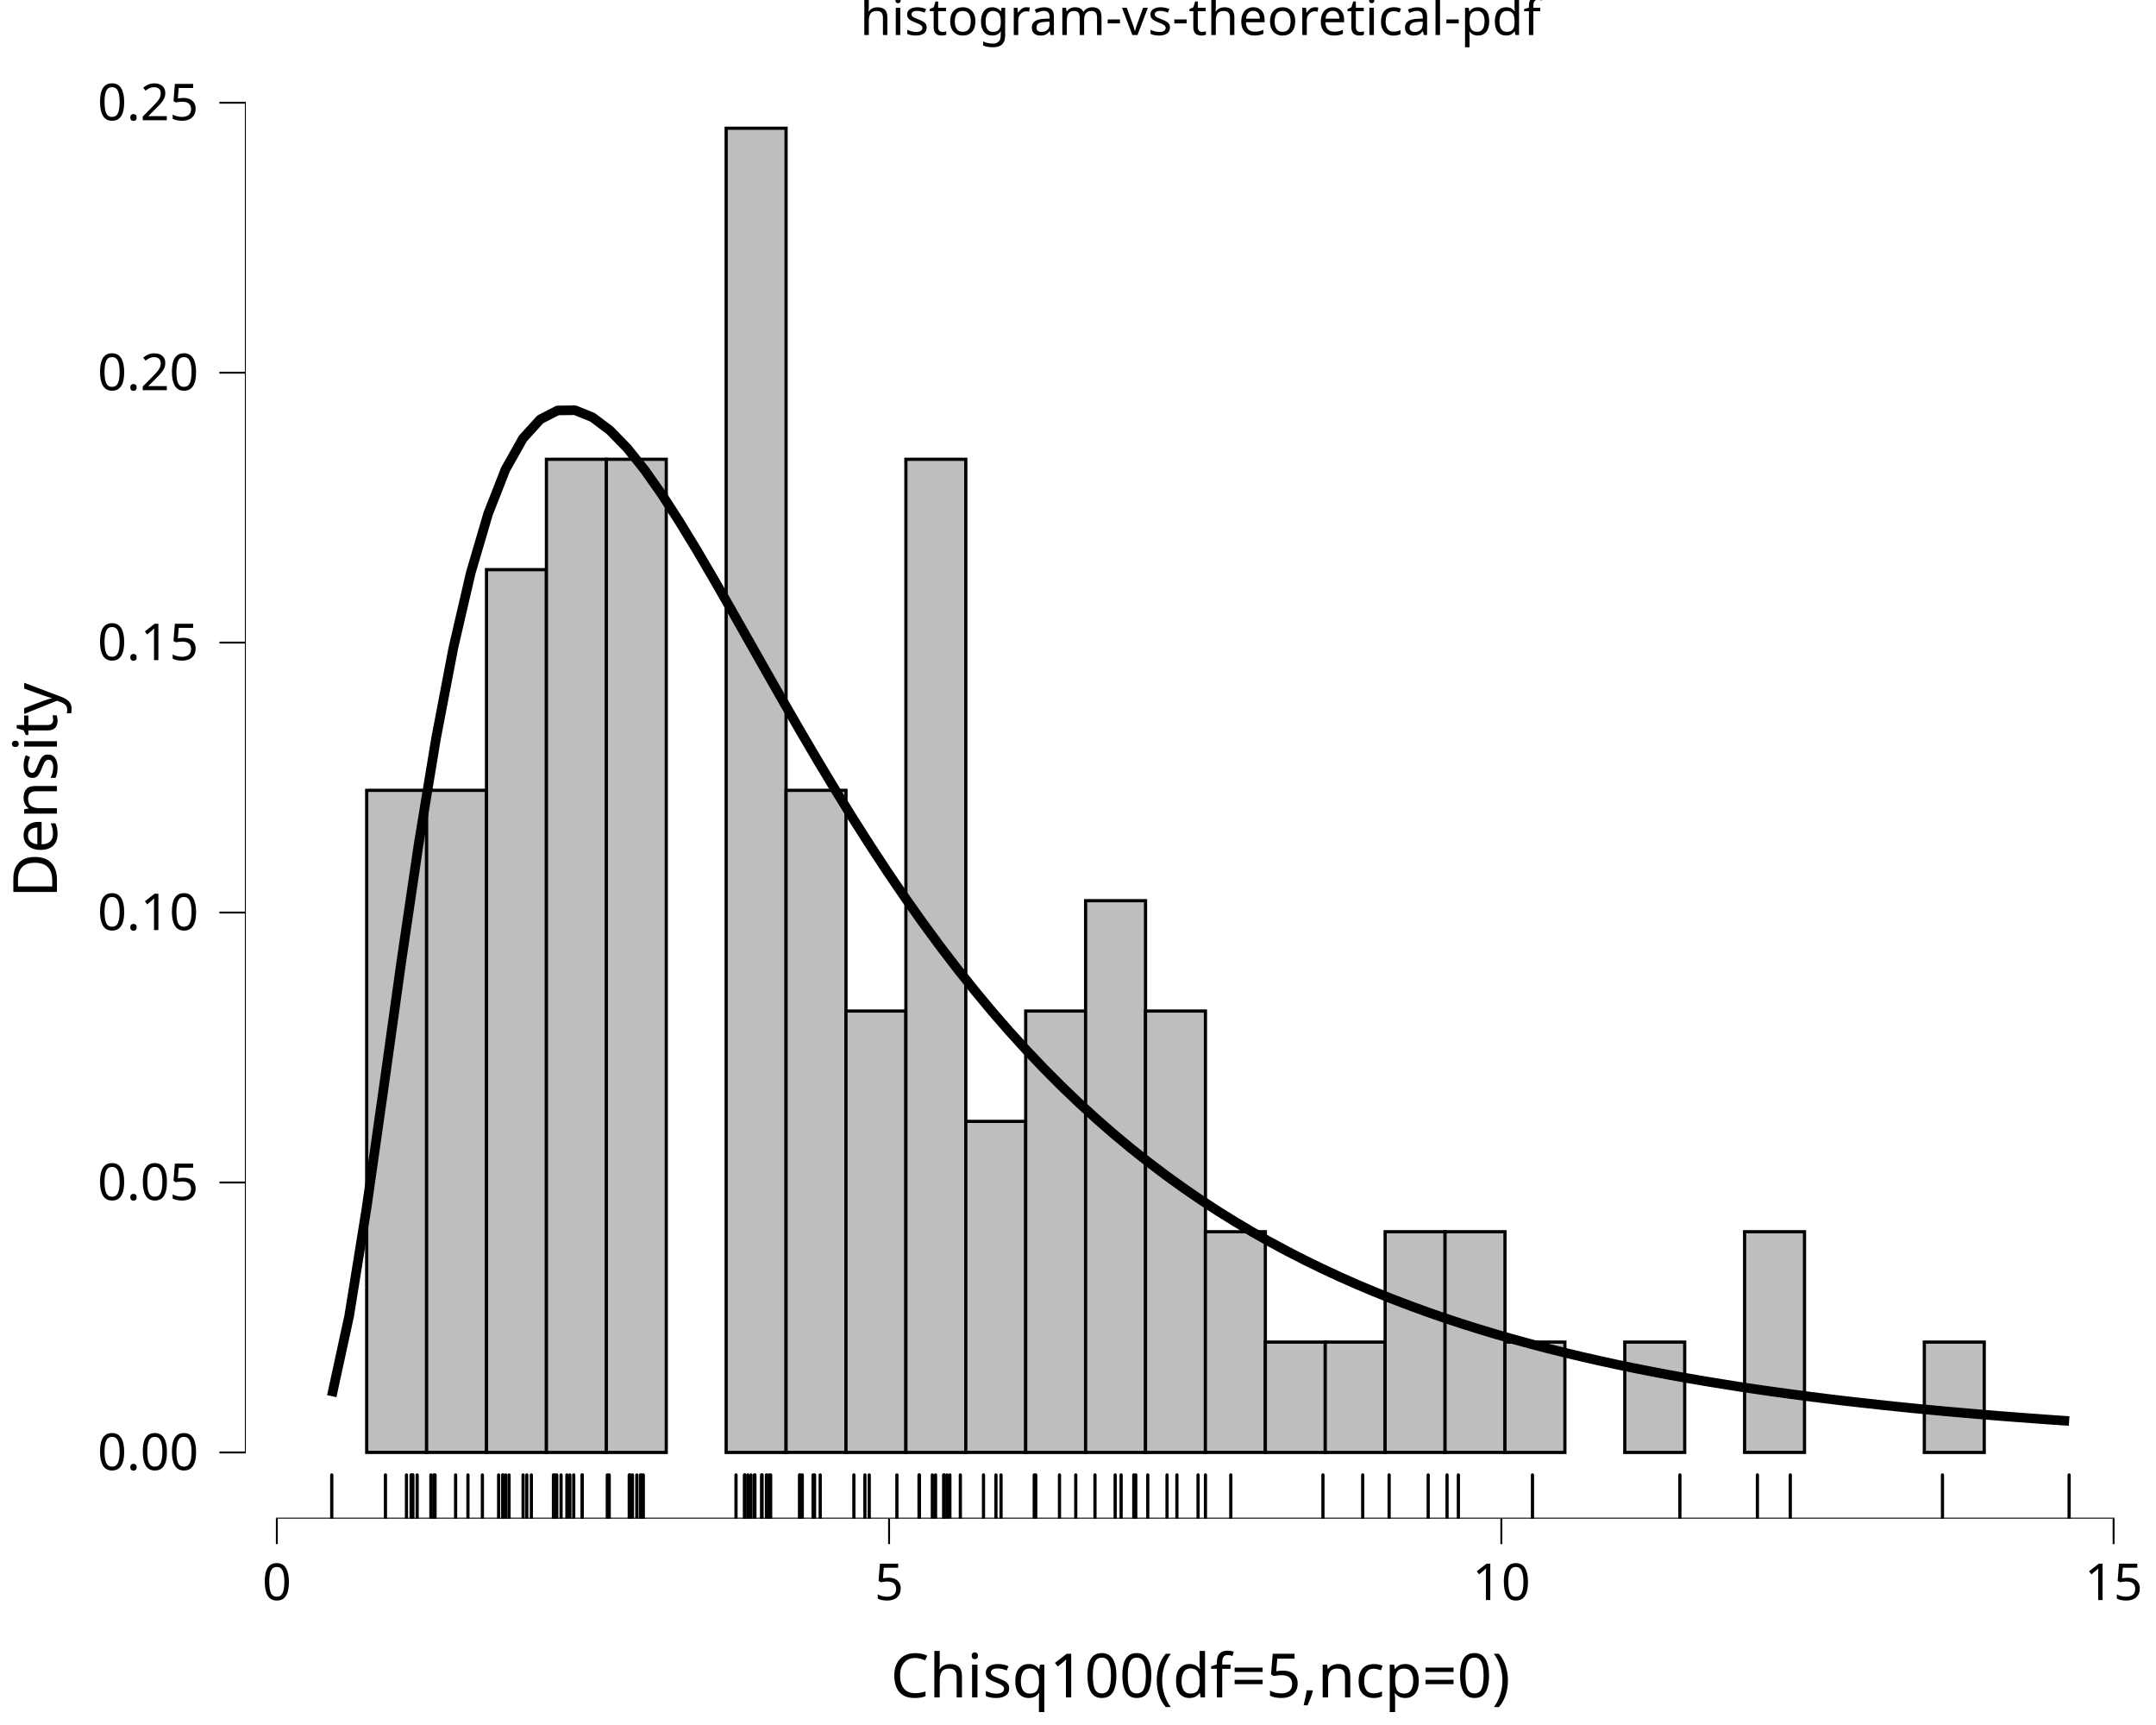
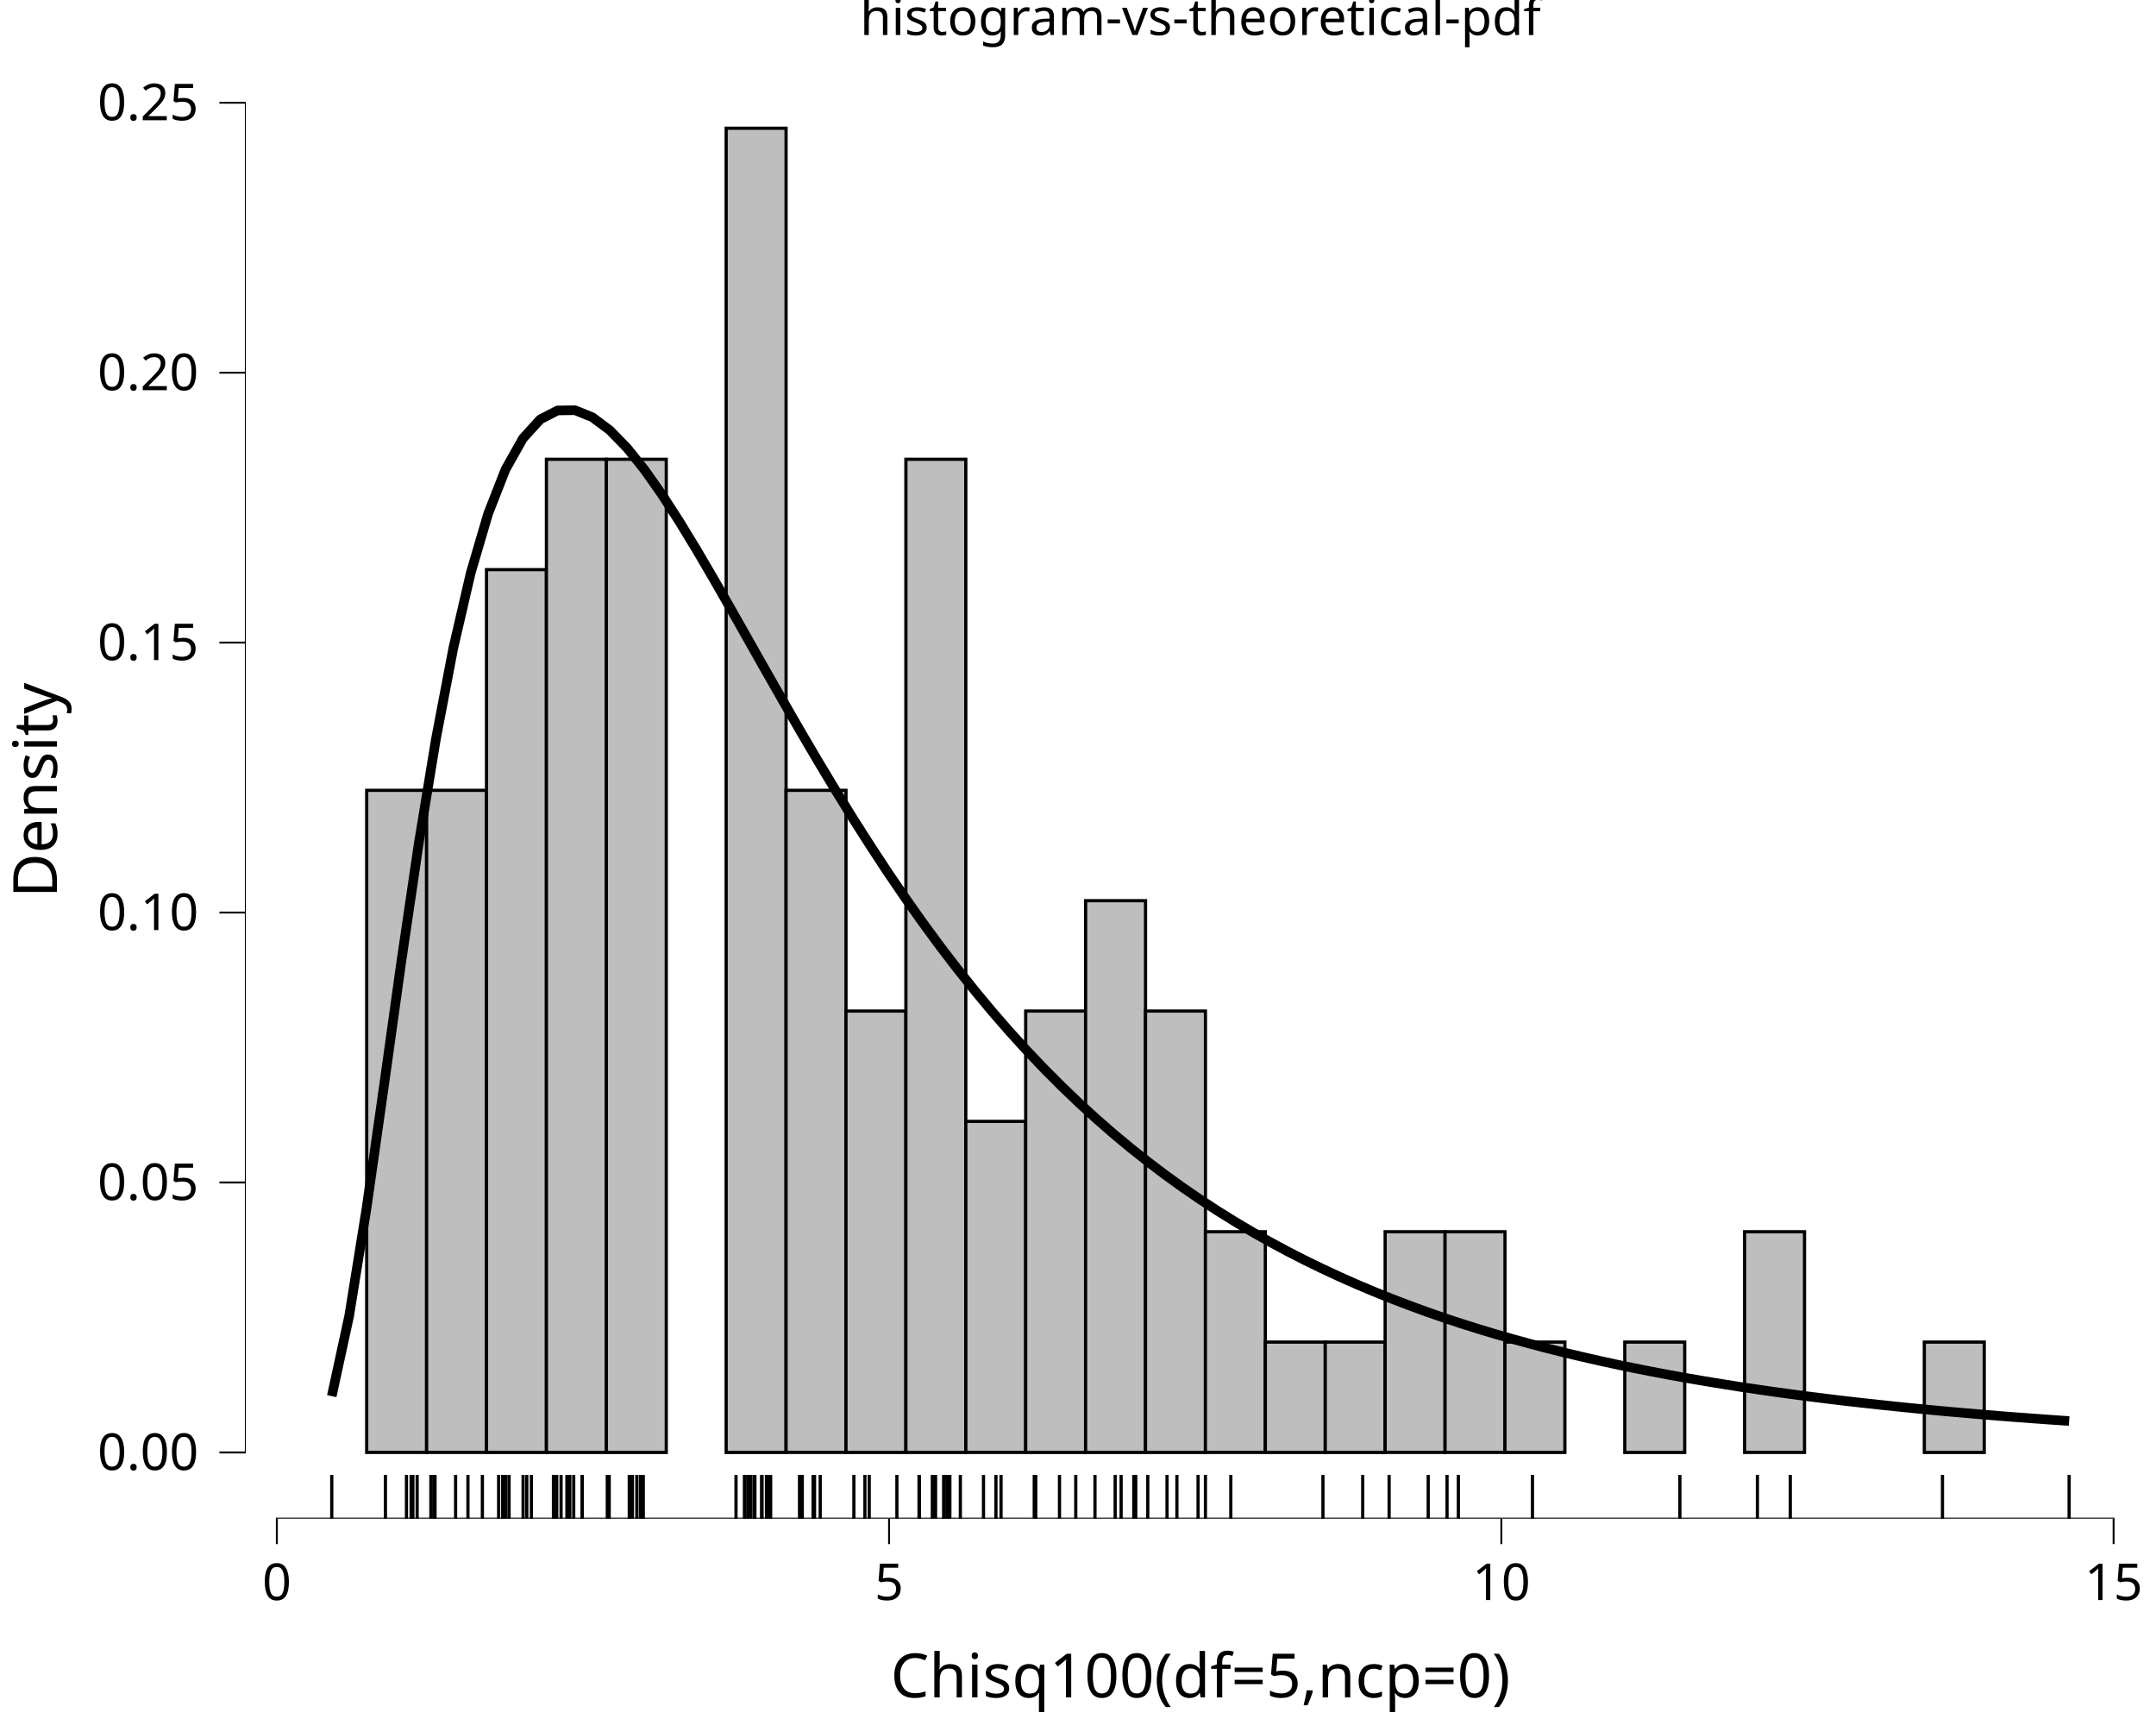
<svg xmlns="http://www.w3.org/2000/svg" class="svglite" data-engine-version="2.0" width="720.00pt" height="576.00pt" viewBox="0 0 720.00 576.00">
  <defs>
    <style type="text/css">
    .svglite line, .svglite polyline, .svglite polygon, .svglite path, .svglite rect, .svglite circle {
      fill: none;
      stroke: #000000;
      stroke-linecap: round;
      stroke-linejoin: round;
      stroke-miterlimit: 10.00;
    }
  </style>
  </defs>
  <rect width="100%" height="100%" style="stroke: none; fill: #FFFFFF;" />
  <defs>
    <clipPath id="cpMC4wMHw3MjAuMDB8MC4wMHw1NzYuMDA=">
      <rect x="0.00" y="0.00" width="720.00" height="576.00" />
    </clipPath>
  </defs>
  <g clip-path="url(#cpMC4wMHw3MjAuMDB8MC4wMHw1NzYuMDA=)">
    <rect x="0.00" y="0.00" width="720.00" height="576.00" style="stroke-width: 10.67; stroke: none;" />
  </g>
  <defs>
    <clipPath id="cpODEuNzh8NzIwLjAwfDIwLjcxfDUwNy4wOQ==">
      <rect x="81.78" y="20.71" width="638.22" height="486.39" />
    </clipPath>
  </defs>
  <g clip-path="url(#cpODEuNzh8NzIwLjAwfDIwLjcxfDUwNy4wOQ==)">
    <rect x="81.78" y="20.71" width="638.22" height="486.39" style="stroke-width: 10.67; stroke: none;" />
-     <rect x="122.46" y="263.90" width="20.01" height="221.08" style="stroke-width: 1.07; stroke-linecap: square; stroke-linejoin: miter; fill: #BEBEBE;" />
-     <rect x="142.47" y="263.90" width="20.01" height="221.08" style="stroke-width: 1.07; stroke-linecap: square; stroke-linejoin: miter; fill: #BEBEBE;" />
-     <rect x="162.47" y="190.21" width="20.01" height="294.78" style="stroke-width: 1.07; stroke-linecap: square; stroke-linejoin: miter; fill: #BEBEBE;" />
-     <rect x="182.48" y="153.36" width="20.01" height="331.63" style="stroke-width: 1.07; stroke-linecap: square; stroke-linejoin: miter; fill: #BEBEBE;" />
-     <rect x="202.49" y="153.36" width="20.01" height="331.63" style="stroke-width: 1.07; stroke-linecap: square; stroke-linejoin: miter; fill: #BEBEBE;" />
-     <rect x="222.49" y="484.99" width="20.01" height="0.00" style="stroke-width: 1.07; stroke-linecap: square; stroke-linejoin: miter; fill: #BEBEBE;" />
-     <rect x="242.50" y="42.82" width="20.01" height="442.17" style="stroke-width: 1.07; stroke-linecap: square; stroke-linejoin: miter; fill: #BEBEBE;" />
-     <rect x="262.51" y="263.90" width="20.01" height="221.08" style="stroke-width: 1.07; stroke-linecap: square; stroke-linejoin: miter; fill: #BEBEBE;" />
-     <rect x="282.51" y="337.60" width="20.01" height="147.39" style="stroke-width: 1.07; stroke-linecap: square; stroke-linejoin: miter; fill: #BEBEBE;" />
-     <rect x="302.52" y="153.36" width="20.01" height="331.63" style="stroke-width: 1.07; stroke-linecap: square; stroke-linejoin: miter; fill: #BEBEBE;" />
-     <rect x="322.53" y="374.44" width="20.01" height="110.54" style="stroke-width: 1.07; stroke-linecap: square; stroke-linejoin: miter; fill: #BEBEBE;" />
-     <rect x="342.53" y="337.60" width="20.01" height="147.39" style="stroke-width: 1.07; stroke-linecap: square; stroke-linejoin: miter; fill: #BEBEBE;" />
-     <rect x="362.54" y="300.75" width="20.01" height="184.24" style="stroke-width: 1.07; stroke-linecap: square; stroke-linejoin: miter; fill: #BEBEBE;" />
-     <rect x="382.55" y="337.60" width="20.01" height="147.39" style="stroke-width: 1.07; stroke-linecap: square; stroke-linejoin: miter; fill: #BEBEBE;" />
-     <rect x="402.55" y="411.29" width="20.01" height="73.69" style="stroke-width: 1.07; stroke-linecap: square; stroke-linejoin: miter; fill: #BEBEBE;" />
-     <rect x="422.56" y="448.14" width="20.01" height="36.85" style="stroke-width: 1.07; stroke-linecap: square; stroke-linejoin: miter; fill: #BEBEBE;" />
-     <rect x="442.57" y="448.14" width="20.01" height="36.85" style="stroke-width: 1.07; stroke-linecap: square; stroke-linejoin: miter; fill: #BEBEBE;" />
-     <rect x="462.57" y="411.29" width="20.01" height="73.69" style="stroke-width: 1.07; stroke-linecap: square; stroke-linejoin: miter; fill: #BEBEBE;" />
-     <rect x="482.58" y="411.29" width="20.01" height="73.69" style="stroke-width: 1.07; stroke-linecap: square; stroke-linejoin: miter; fill: #BEBEBE;" />
-     <rect x="502.59" y="448.14" width="20.01" height="36.85" style="stroke-width: 1.07; stroke-linecap: square; stroke-linejoin: miter; fill: #BEBEBE;" />
-     <rect x="522.59" y="484.99" width="20.01" height="0.00" style="stroke-width: 1.07; stroke-linecap: square; stroke-linejoin: miter; fill: #BEBEBE;" />
-     <rect x="542.60" y="448.14" width="20.01" height="36.85" style="stroke-width: 1.07; stroke-linecap: square; stroke-linejoin: miter; fill: #BEBEBE;" />
-     <rect x="562.61" y="484.99" width="20.01" height="0.00" style="stroke-width: 1.07; stroke-linecap: square; stroke-linejoin: miter; fill: #BEBEBE;" />
-     <rect x="582.61" y="411.29" width="20.01" height="73.69" style="stroke-width: 1.07; stroke-linecap: square; stroke-linejoin: miter; fill: #BEBEBE;" />
-     <rect x="602.62" y="484.99" width="20.01" height="0.00" style="stroke-width: 1.07; stroke-linecap: square; stroke-linejoin: miter; fill: #BEBEBE;" />
-     <rect x="622.63" y="484.99" width="20.01" height="0.00" style="stroke-width: 1.07; stroke-linecap: square; stroke-linejoin: miter; fill: #BEBEBE;" />
-     <rect x="642.63" y="448.14" width="20.01" height="36.85" style="stroke-width: 1.07; stroke-linecap: square; stroke-linejoin: miter; fill: #BEBEBE;" />
-     <rect x="662.64" y="484.99" width="20.01" height="0.00" style="stroke-width: 1.07; stroke-linecap: square; stroke-linejoin: miter; fill: #BEBEBE;" />
+     <rect x="122.46" y="263.90" width="20.01" height="221.08" style="stroke-width: 1.07; stroke-linecap: butt; stroke-linejoin: miter; fill: #BEBEBE;" />
+     <rect x="142.47" y="263.90" width="20.01" height="221.08" style="stroke-width: 1.07; stroke-linecap: butt; stroke-linejoin: miter; fill: #BEBEBE;" />
+     <rect x="162.47" y="190.21" width="20.01" height="294.78" style="stroke-width: 1.07; stroke-linecap: butt; stroke-linejoin: miter; fill: #BEBEBE;" />
+     <rect x="182.48" y="153.36" width="20.01" height="331.63" style="stroke-width: 1.07; stroke-linecap: butt; stroke-linejoin: miter; fill: #BEBEBE;" />
+     <rect x="202.49" y="153.36" width="20.01" height="331.63" style="stroke-width: 1.07; stroke-linecap: butt; stroke-linejoin: miter; fill: #BEBEBE;" />
+     <rect x="222.49" y="484.99" width="20.01" height="0.00" style="stroke-width: 1.07; stroke-linecap: butt; stroke-linejoin: miter; fill: #BEBEBE;" />
+     <rect x="242.50" y="42.82" width="20.01" height="442.17" style="stroke-width: 1.07; stroke-linecap: butt; stroke-linejoin: miter; fill: #BEBEBE;" />
+     <rect x="262.51" y="263.90" width="20.01" height="221.08" style="stroke-width: 1.07; stroke-linecap: butt; stroke-linejoin: miter; fill: #BEBEBE;" />
+     <rect x="282.51" y="337.60" width="20.01" height="147.39" style="stroke-width: 1.07; stroke-linecap: butt; stroke-linejoin: miter; fill: #BEBEBE;" />
+     <rect x="302.52" y="153.36" width="20.01" height="331.63" style="stroke-width: 1.07; stroke-linecap: butt; stroke-linejoin: miter; fill: #BEBEBE;" />
+     <rect x="322.53" y="374.44" width="20.01" height="110.54" style="stroke-width: 1.07; stroke-linecap: butt; stroke-linejoin: miter; fill: #BEBEBE;" />
+     <rect x="342.53" y="337.60" width="20.01" height="147.39" style="stroke-width: 1.07; stroke-linecap: butt; stroke-linejoin: miter; fill: #BEBEBE;" />
+     <rect x="362.54" y="300.75" width="20.01" height="184.24" style="stroke-width: 1.07; stroke-linecap: butt; stroke-linejoin: miter; fill: #BEBEBE;" />
+     <rect x="382.55" y="337.60" width="20.01" height="147.39" style="stroke-width: 1.07; stroke-linecap: butt; stroke-linejoin: miter; fill: #BEBEBE;" />
+     <rect x="402.55" y="411.29" width="20.01" height="73.69" style="stroke-width: 1.07; stroke-linecap: butt; stroke-linejoin: miter; fill: #BEBEBE;" />
+     <rect x="422.56" y="448.14" width="20.01" height="36.85" style="stroke-width: 1.07; stroke-linecap: butt; stroke-linejoin: miter; fill: #BEBEBE;" />
+     <rect x="442.57" y="448.14" width="20.01" height="36.85" style="stroke-width: 1.07; stroke-linecap: butt; stroke-linejoin: miter; fill: #BEBEBE;" />
+     <rect x="462.57" y="411.29" width="20.01" height="73.69" style="stroke-width: 1.07; stroke-linecap: butt; stroke-linejoin: miter; fill: #BEBEBE;" />
+     <rect x="482.58" y="411.29" width="20.01" height="73.69" style="stroke-width: 1.07; stroke-linecap: butt; stroke-linejoin: miter; fill: #BEBEBE;" />
+     <rect x="502.59" y="448.14" width="20.01" height="36.85" style="stroke-width: 1.07; stroke-linecap: butt; stroke-linejoin: miter; fill: #BEBEBE;" />
+     <rect x="522.59" y="484.99" width="20.01" height="0.00" style="stroke-width: 1.07; stroke-linecap: butt; stroke-linejoin: miter; fill: #BEBEBE;" />
+     <rect x="542.60" y="448.14" width="20.01" height="36.85" style="stroke-width: 1.07; stroke-linecap: butt; stroke-linejoin: miter; fill: #BEBEBE;" />
+     <rect x="562.61" y="484.99" width="20.01" height="0.00" style="stroke-width: 1.07; stroke-linecap: butt; stroke-linejoin: miter; fill: #BEBEBE;" />
+     <rect x="582.61" y="411.29" width="20.01" height="73.69" style="stroke-width: 1.07; stroke-linecap: butt; stroke-linejoin: miter; fill: #BEBEBE;" />
+     <rect x="602.62" y="484.99" width="20.01" height="0.00" style="stroke-width: 1.07; stroke-linecap: butt; stroke-linejoin: miter; fill: #BEBEBE;" />
+     <rect x="622.63" y="484.99" width="20.01" height="0.00" style="stroke-width: 1.07; stroke-linecap: butt; stroke-linejoin: miter; fill: #BEBEBE;" />
+     <rect x="642.63" y="448.14" width="20.01" height="36.85" style="stroke-width: 1.07; stroke-linecap: butt; stroke-linejoin: miter; fill: #BEBEBE;" />
+     <rect x="662.64" y="484.99" width="20.01" height="0.00" style="stroke-width: 1.07; stroke-linecap: butt; stroke-linejoin: miter; fill: #BEBEBE;" />
    <polyline points="110.79,466.19 116.60,439.45 122.40,403.49 128.20,362.75 134.00,321.24 139.80,281.91 145.61,246.60 151.41,216.28 157.21,191.28 163.01,171.55 168.81,156.75 174.62,146.42 180.42,140.03 186.22,137.05 192.02,136.98 197.82,139.32 203.63,143.66 209.43,149.61 215.23,156.85 221.03,165.09 226.83,174.08 232.64,183.61 238.44,193.52 244.24,203.66 250.04,213.91 255.84,224.17 261.65,234.35 267.45,244.41 273.25,254.28 279.05,263.92 284.85,273.31 290.66,282.42 296.46,291.25 302.26,299.76 308.06,307.97 313.86,315.87 319.67,323.45 325.47,330.72 331.27,337.70 337.07,344.37 342.87,350.75 348.67,356.85 354.48,362.68 360.28,368.24 366.08,373.55 371.88,378.61 377.68,383.43 383.49,388.03 389.29,392.42 395.09,396.60 400.89,400.58 406.69,404.37 412.50,407.98 418.30,411.42 424.10,414.69 429.90,417.81 435.70,420.78 441.51,423.61 447.31,426.31 453.11,428.88 458.91,431.32 464.71,433.65 470.52,435.87 476.32,437.99 482.12,440.01 487.92,441.93 493.72,443.76 499.53,445.51 505.33,447.17 511.13,448.76 516.93,450.28 522.73,451.72 528.54,453.10 534.34,454.42 540.14,455.68 545.94,456.88 551.74,458.02 557.55,459.12 563.35,460.16 569.15,461.16 574.95,462.11 580.75,463.03 586.56,463.90 592.36,464.73 598.16,465.53 603.96,466.29 609.76,467.02 615.56,467.72 621.37,468.38 627.17,469.02 632.97,469.63 638.77,470.22 644.57,470.78 650.38,471.32 656.18,471.83 661.98,472.32 667.78,472.80 673.58,473.25 679.39,473.68 685.19,474.10 690.99,474.50 " style="stroke-width: 3.20; stroke-linecap: butt;" />
-     <line x1="191.59" y1="507.09" x2="191.59" y2="492.50" style="stroke-width: 1.07;" />
-     <line x1="189.31" y1="507.09" x2="189.31" y2="492.50" style="stroke-width: 1.07;" />
-     <line x1="185.30" y1="507.09" x2="185.30" y2="492.50" style="stroke-width: 1.07;" />
-     <line x1="213.86" y1="507.09" x2="213.86" y2="492.50" style="stroke-width: 1.07;" />
-     <line x1="379.29" y1="507.09" x2="379.29" y2="492.50" style="stroke-width: 1.07;" />
-     <line x1="597.87" y1="507.09" x2="597.87" y2="492.50" style="stroke-width: 1.07;" />
-     <line x1="455.08" y1="507.09" x2="455.08" y2="492.50" style="stroke-width: 1.07;" />
-     <line x1="328.44" y1="507.09" x2="328.44" y2="492.50" style="stroke-width: 1.07;" />
-     <line x1="184.83" y1="507.09" x2="184.83" y2="492.50" style="stroke-width: 1.07;" />
-     <line x1="332.60" y1="507.09" x2="332.60" y2="492.50" style="stroke-width: 1.07;" />
-     <line x1="175.93" y1="507.09" x2="175.93" y2="492.50" style="stroke-width: 1.07;" />
-     <line x1="128.72" y1="507.09" x2="128.72" y2="492.50" style="stroke-width: 1.07;" />
-     <line x1="353.82" y1="507.09" x2="353.82" y2="492.50" style="stroke-width: 1.07;" />
-     <line x1="271.53" y1="507.09" x2="271.53" y2="492.50" style="stroke-width: 1.07;" />
-     <line x1="365.67" y1="507.09" x2="365.67" y2="492.50" style="stroke-width: 1.07;" />
-     <line x1="334.30" y1="507.09" x2="334.30" y2="492.50" style="stroke-width: 1.07;" />
-     <line x1="402.56" y1="507.09" x2="402.56" y2="492.50" style="stroke-width: 1.07;" />
-     <line x1="174.69" y1="507.09" x2="174.69" y2="492.50" style="stroke-width: 1.07;" />
-     <line x1="312.43" y1="507.09" x2="312.43" y2="492.50" style="stroke-width: 1.07;" />
-     <line x1="187.37" y1="507.09" x2="187.37" y2="492.50" style="stroke-width: 1.07;" />
-     <line x1="145.28" y1="507.09" x2="145.28" y2="492.50" style="stroke-width: 1.07;" />
-     <line x1="290.28" y1="507.09" x2="290.28" y2="492.50" style="stroke-width: 1.07;" />
-     <line x1="137.47" y1="507.09" x2="137.47" y2="492.50" style="stroke-width: 1.07;" />
-     <line x1="299.52" y1="507.09" x2="299.52" y2="492.50" style="stroke-width: 1.07;" />
-     <line x1="372.41" y1="507.09" x2="372.41" y2="492.50" style="stroke-width: 1.07;" />
-     <line x1="393.03" y1="507.09" x2="393.03" y2="492.50" style="stroke-width: 1.07;" />
-     <line x1="316.27" y1="507.09" x2="316.27" y2="492.50" style="stroke-width: 1.07;" />
-     <line x1="374.40" y1="507.09" x2="374.40" y2="492.50" style="stroke-width: 1.07;" />
-     <line x1="143.89" y1="507.09" x2="143.89" y2="492.50" style="stroke-width: 1.07;" />
-     <line x1="320.71" y1="507.09" x2="320.71" y2="492.50" style="stroke-width: 1.07;" />
-     <line x1="256.74" y1="507.09" x2="256.74" y2="492.50" style="stroke-width: 1.07;" />
-     <line x1="273.91" y1="507.09" x2="273.91" y2="492.50" style="stroke-width: 1.07;" />
-     <line x1="137.29" y1="507.09" x2="137.29" y2="492.50" style="stroke-width: 1.07;" />
-     <line x1="245.79" y1="507.09" x2="245.79" y2="492.50" style="stroke-width: 1.07;" />
-     <line x1="210.14" y1="507.09" x2="210.14" y2="492.50" style="stroke-width: 1.07;" />
-     <line x1="203.44" y1="507.09" x2="203.44" y2="492.50" style="stroke-width: 1.07;" />
-     <line x1="648.69" y1="507.09" x2="648.69" y2="492.50" style="stroke-width: 1.07;" />
-     <line x1="345.89" y1="507.09" x2="345.89" y2="492.50" style="stroke-width: 1.07;" />
-     <line x1="267.92" y1="507.09" x2="267.92" y2="492.50" style="stroke-width: 1.07;" />
-     <line x1="383.30" y1="507.09" x2="383.30" y2="492.50" style="stroke-width: 1.07;" />
-     <line x1="267.24" y1="507.09" x2="267.24" y2="492.50" style="stroke-width: 1.07;" />
-     <line x1="254.34" y1="507.09" x2="254.34" y2="492.50" style="stroke-width: 1.07;" />
-     <line x1="137.89" y1="507.09" x2="137.89" y2="492.50" style="stroke-width: 1.07;" />
-     <line x1="211.20" y1="507.09" x2="211.20" y2="492.50" style="stroke-width: 1.07;" />
-     <line x1="210.43" y1="507.09" x2="210.43" y2="492.50" style="stroke-width: 1.07;" />
-     <line x1="252.10" y1="507.09" x2="252.10" y2="492.50" style="stroke-width: 1.07;" />
-     <line x1="315.13" y1="507.09" x2="315.13" y2="492.50" style="stroke-width: 1.07;" />
-     <line x1="311.36" y1="507.09" x2="311.36" y2="492.50" style="stroke-width: 1.07;" />
-     <line x1="194.44" y1="507.09" x2="194.44" y2="492.50" style="stroke-width: 1.07;" />
-     <line x1="389.73" y1="507.09" x2="389.73" y2="492.50" style="stroke-width: 1.07;" />
-     <line x1="249.74" y1="507.09" x2="249.74" y2="492.50" style="stroke-width: 1.07;" />
-     <line x1="345.39" y1="507.09" x2="345.39" y2="492.50" style="stroke-width: 1.07;" />
-     <line x1="156.27" y1="507.09" x2="156.27" y2="492.50" style="stroke-width: 1.07;" />
-     <line x1="487.02" y1="507.09" x2="487.02" y2="492.50" style="stroke-width: 1.07;" />
-     <line x1="250.80" y1="507.09" x2="250.80" y2="492.50" style="stroke-width: 1.07;" />
-     <line x1="190.30" y1="507.09" x2="190.30" y2="492.50" style="stroke-width: 1.07;" />
-     <line x1="168.91" y1="507.09" x2="168.91" y2="492.50" style="stroke-width: 1.07;" />
-     <line x1="476.95" y1="507.09" x2="476.95" y2="492.50" style="stroke-width: 1.07;" />
-     <line x1="690.99" y1="507.09" x2="690.99" y2="492.50" style="stroke-width: 1.07;" />
-     <line x1="306.91" y1="507.09" x2="306.91" y2="492.50" style="stroke-width: 1.07;" />
-     <line x1="359.25" y1="507.09" x2="359.25" y2="492.50" style="stroke-width: 1.07;" />
-     <line x1="110.79" y1="507.09" x2="110.79" y2="492.50" style="stroke-width: 1.07;" />
-     <line x1="167.95" y1="507.09" x2="167.95" y2="492.50" style="stroke-width: 1.07;" />
-     <line x1="166.52" y1="507.09" x2="166.52" y2="492.50" style="stroke-width: 1.07;" />
-     <line x1="254.50" y1="507.09" x2="254.50" y2="492.50" style="stroke-width: 1.07;" />
-     <line x1="185.93" y1="507.09" x2="185.93" y2="492.50" style="stroke-width: 1.07;" />
-     <line x1="248.61" y1="507.09" x2="248.61" y2="492.50" style="stroke-width: 1.07;" />
-     <line x1="561.00" y1="507.09" x2="561.00" y2="492.50" style="stroke-width: 1.07;" />
-     <line x1="400.10" y1="507.09" x2="400.10" y2="492.50" style="stroke-width: 1.07;" />
-     <line x1="317.21" y1="507.09" x2="317.21" y2="492.50" style="stroke-width: 1.07;" />
-     <line x1="586.89" y1="507.09" x2="586.89" y2="492.50" style="stroke-width: 1.07;" />
-     <line x1="463.90" y1="507.09" x2="463.90" y2="492.50" style="stroke-width: 1.07;" />
-     <line x1="152.15" y1="507.09" x2="152.15" y2="492.50" style="stroke-width: 1.07;" />
-     <line x1="285.15" y1="507.09" x2="285.15" y2="492.50" style="stroke-width: 1.07;" />
-     <line x1="288.84" y1="507.09" x2="288.84" y2="492.50" style="stroke-width: 1.07;" />
-     <line x1="214.83" y1="507.09" x2="214.83" y2="492.50" style="stroke-width: 1.07;" />
-     <line x1="214.25" y1="507.09" x2="214.25" y2="492.50" style="stroke-width: 1.07;" />
-     <line x1="511.77" y1="507.09" x2="511.77" y2="492.50" style="stroke-width: 1.07;" />
-     <line x1="144.86" y1="507.09" x2="144.86" y2="492.50" style="stroke-width: 1.07;" />
-     <line x1="307.04" y1="507.09" x2="307.04" y2="492.50" style="stroke-width: 1.07;" />
-     <line x1="135.74" y1="507.09" x2="135.74" y2="492.50" style="stroke-width: 1.07;" />
-     <line x1="139.31" y1="507.09" x2="139.31" y2="492.50" style="stroke-width: 1.07;" />
-     <line x1="202.81" y1="507.09" x2="202.81" y2="492.50" style="stroke-width: 1.07;" />
-     <line x1="177.45" y1="507.09" x2="177.45" y2="492.50" style="stroke-width: 1.07;" />
-     <line x1="257.36" y1="507.09" x2="257.36" y2="492.50" style="stroke-width: 1.07;" />
-     <line x1="167.89" y1="507.09" x2="167.89" y2="492.50" style="stroke-width: 1.07;" />
-     <line x1="483.24" y1="507.09" x2="483.24" y2="492.50" style="stroke-width: 1.07;" />
-     <line x1="411.03" y1="507.09" x2="411.03" y2="492.50" style="stroke-width: 1.07;" />
-     <line x1="378.63" y1="507.09" x2="378.63" y2="492.50" style="stroke-width: 1.07;" />
-     <line x1="441.80" y1="507.09" x2="441.80" y2="492.50" style="stroke-width: 1.07;" />
-     <line x1="161.09" y1="507.09" x2="161.09" y2="492.50" style="stroke-width: 1.07;" />
-     <line x1="212.66" y1="507.09" x2="212.66" y2="492.50" style="stroke-width: 1.07;" />
-     <line x1="267.00" y1="507.09" x2="267.00" y2="492.50" style="stroke-width: 1.07;" />
-     <line x1="248.76" y1="507.09" x2="248.76" y2="492.50" style="stroke-width: 1.07;" />
-     <line x1="315.35" y1="507.09" x2="315.35" y2="492.50" style="stroke-width: 1.07;" />
-     <line x1="251.95" y1="507.09" x2="251.95" y2="492.50" style="stroke-width: 1.07;" />
-     <line x1="170.00" y1="507.09" x2="170.00" y2="492.50" style="stroke-width: 1.07;" />
-     <line x1="272.02" y1="507.09" x2="272.02" y2="492.50" style="stroke-width: 1.07;" />
-     <line x1="194.43" y1="507.09" x2="194.43" y2="492.50" style="stroke-width: 1.07;" />
-     <line x1="255.96" y1="507.09" x2="255.96" y2="492.50" style="stroke-width: 1.07;" />
+     <line x1="191.59" y1="507.09" x2="191.59" y2="492.50" style="stroke-width: 1.07; stroke-linecap: butt;" />
+     <line x1="189.31" y1="507.09" x2="189.31" y2="492.50" style="stroke-width: 1.07; stroke-linecap: butt;" />
+     <line x1="185.30" y1="507.09" x2="185.30" y2="492.50" style="stroke-width: 1.07; stroke-linecap: butt;" />
+     <line x1="213.86" y1="507.09" x2="213.86" y2="492.50" style="stroke-width: 1.07; stroke-linecap: butt;" />
+     <line x1="379.29" y1="507.09" x2="379.29" y2="492.50" style="stroke-width: 1.07; stroke-linecap: butt;" />
+     <line x1="597.87" y1="507.09" x2="597.87" y2="492.50" style="stroke-width: 1.07; stroke-linecap: butt;" />
+     <line x1="455.08" y1="507.09" x2="455.08" y2="492.50" style="stroke-width: 1.07; stroke-linecap: butt;" />
+     <line x1="328.44" y1="507.09" x2="328.44" y2="492.50" style="stroke-width: 1.07; stroke-linecap: butt;" />
+     <line x1="184.83" y1="507.09" x2="184.83" y2="492.50" style="stroke-width: 1.07; stroke-linecap: butt;" />
+     <line x1="332.60" y1="507.09" x2="332.60" y2="492.50" style="stroke-width: 1.07; stroke-linecap: butt;" />
+     <line x1="175.93" y1="507.09" x2="175.93" y2="492.50" style="stroke-width: 1.07; stroke-linecap: butt;" />
+     <line x1="128.72" y1="507.09" x2="128.72" y2="492.50" style="stroke-width: 1.07; stroke-linecap: butt;" />
+     <line x1="353.82" y1="507.09" x2="353.82" y2="492.50" style="stroke-width: 1.07; stroke-linecap: butt;" />
+     <line x1="271.53" y1="507.09" x2="271.53" y2="492.50" style="stroke-width: 1.07; stroke-linecap: butt;" />
+     <line x1="365.67" y1="507.09" x2="365.67" y2="492.50" style="stroke-width: 1.07; stroke-linecap: butt;" />
+     <line x1="334.30" y1="507.09" x2="334.30" y2="492.50" style="stroke-width: 1.07; stroke-linecap: butt;" />
+     <line x1="402.56" y1="507.09" x2="402.56" y2="492.50" style="stroke-width: 1.07; stroke-linecap: butt;" />
+     <line x1="174.69" y1="507.09" x2="174.69" y2="492.50" style="stroke-width: 1.07; stroke-linecap: butt;" />
+     <line x1="312.43" y1="507.09" x2="312.43" y2="492.50" style="stroke-width: 1.07; stroke-linecap: butt;" />
+     <line x1="187.37" y1="507.09" x2="187.37" y2="492.50" style="stroke-width: 1.07; stroke-linecap: butt;" />
+     <line x1="145.28" y1="507.09" x2="145.28" y2="492.50" style="stroke-width: 1.07; stroke-linecap: butt;" />
+     <line x1="290.28" y1="507.09" x2="290.28" y2="492.50" style="stroke-width: 1.07; stroke-linecap: butt;" />
+     <line x1="137.47" y1="507.09" x2="137.47" y2="492.50" style="stroke-width: 1.07; stroke-linecap: butt;" />
+     <line x1="299.52" y1="507.09" x2="299.52" y2="492.50" style="stroke-width: 1.07; stroke-linecap: butt;" />
+     <line x1="372.41" y1="507.09" x2="372.41" y2="492.50" style="stroke-width: 1.07; stroke-linecap: butt;" />
+     <line x1="393.03" y1="507.09" x2="393.03" y2="492.50" style="stroke-width: 1.07; stroke-linecap: butt;" />
+     <line x1="316.27" y1="507.09" x2="316.27" y2="492.50" style="stroke-width: 1.07; stroke-linecap: butt;" />
+     <line x1="374.40" y1="507.09" x2="374.40" y2="492.50" style="stroke-width: 1.07; stroke-linecap: butt;" />
+     <line x1="143.89" y1="507.09" x2="143.89" y2="492.50" style="stroke-width: 1.07; stroke-linecap: butt;" />
+     <line x1="320.71" y1="507.09" x2="320.71" y2="492.50" style="stroke-width: 1.07; stroke-linecap: butt;" />
+     <line x1="256.74" y1="507.09" x2="256.74" y2="492.50" style="stroke-width: 1.07; stroke-linecap: butt;" />
+     <line x1="273.91" y1="507.09" x2="273.91" y2="492.50" style="stroke-width: 1.07; stroke-linecap: butt;" />
+     <line x1="137.29" y1="507.09" x2="137.29" y2="492.50" style="stroke-width: 1.07; stroke-linecap: butt;" />
+     <line x1="245.79" y1="507.09" x2="245.79" y2="492.50" style="stroke-width: 1.07; stroke-linecap: butt;" />
+     <line x1="210.14" y1="507.09" x2="210.14" y2="492.50" style="stroke-width: 1.07; stroke-linecap: butt;" />
+     <line x1="203.44" y1="507.09" x2="203.44" y2="492.50" style="stroke-width: 1.07; stroke-linecap: butt;" />
+     <line x1="648.69" y1="507.09" x2="648.69" y2="492.50" style="stroke-width: 1.07; stroke-linecap: butt;" />
+     <line x1="345.89" y1="507.09" x2="345.89" y2="492.50" style="stroke-width: 1.07; stroke-linecap: butt;" />
+     <line x1="267.92" y1="507.09" x2="267.92" y2="492.50" style="stroke-width: 1.07; stroke-linecap: butt;" />
+     <line x1="383.30" y1="507.09" x2="383.30" y2="492.50" style="stroke-width: 1.07; stroke-linecap: butt;" />
+     <line x1="267.24" y1="507.09" x2="267.24" y2="492.50" style="stroke-width: 1.07; stroke-linecap: butt;" />
+     <line x1="254.34" y1="507.09" x2="254.34" y2="492.50" style="stroke-width: 1.07; stroke-linecap: butt;" />
+     <line x1="137.89" y1="507.09" x2="137.89" y2="492.50" style="stroke-width: 1.07; stroke-linecap: butt;" />
+     <line x1="211.20" y1="507.09" x2="211.20" y2="492.50" style="stroke-width: 1.07; stroke-linecap: butt;" />
+     <line x1="210.43" y1="507.09" x2="210.43" y2="492.50" style="stroke-width: 1.07; stroke-linecap: butt;" />
+     <line x1="252.10" y1="507.09" x2="252.10" y2="492.50" style="stroke-width: 1.07; stroke-linecap: butt;" />
+     <line x1="315.13" y1="507.09" x2="315.13" y2="492.50" style="stroke-width: 1.07; stroke-linecap: butt;" />
+     <line x1="311.36" y1="507.09" x2="311.36" y2="492.50" style="stroke-width: 1.07; stroke-linecap: butt;" />
+     <line x1="194.44" y1="507.09" x2="194.44" y2="492.50" style="stroke-width: 1.07; stroke-linecap: butt;" />
+     <line x1="389.73" y1="507.09" x2="389.73" y2="492.50" style="stroke-width: 1.07; stroke-linecap: butt;" />
+     <line x1="249.74" y1="507.09" x2="249.74" y2="492.50" style="stroke-width: 1.07; stroke-linecap: butt;" />
+     <line x1="345.39" y1="507.09" x2="345.39" y2="492.50" style="stroke-width: 1.07; stroke-linecap: butt;" />
+     <line x1="156.27" y1="507.09" x2="156.27" y2="492.50" style="stroke-width: 1.07; stroke-linecap: butt;" />
+     <line x1="487.02" y1="507.09" x2="487.02" y2="492.50" style="stroke-width: 1.07; stroke-linecap: butt;" />
+     <line x1="250.80" y1="507.09" x2="250.80" y2="492.50" style="stroke-width: 1.07; stroke-linecap: butt;" />
+     <line x1="190.30" y1="507.09" x2="190.30" y2="492.50" style="stroke-width: 1.07; stroke-linecap: butt;" />
+     <line x1="168.91" y1="507.09" x2="168.91" y2="492.50" style="stroke-width: 1.07; stroke-linecap: butt;" />
+     <line x1="476.95" y1="507.09" x2="476.95" y2="492.50" style="stroke-width: 1.07; stroke-linecap: butt;" />
+     <line x1="690.99" y1="507.09" x2="690.99" y2="492.50" style="stroke-width: 1.07; stroke-linecap: butt;" />
+     <line x1="306.91" y1="507.09" x2="306.91" y2="492.50" style="stroke-width: 1.07; stroke-linecap: butt;" />
+     <line x1="359.25" y1="507.09" x2="359.25" y2="492.50" style="stroke-width: 1.07; stroke-linecap: butt;" />
+     <line x1="110.79" y1="507.09" x2="110.79" y2="492.50" style="stroke-width: 1.07; stroke-linecap: butt;" />
+     <line x1="167.95" y1="507.09" x2="167.95" y2="492.50" style="stroke-width: 1.07; stroke-linecap: butt;" />
+     <line x1="166.52" y1="507.09" x2="166.52" y2="492.50" style="stroke-width: 1.07; stroke-linecap: butt;" />
+     <line x1="254.50" y1="507.09" x2="254.50" y2="492.50" style="stroke-width: 1.07; stroke-linecap: butt;" />
+     <line x1="185.93" y1="507.09" x2="185.93" y2="492.50" style="stroke-width: 1.07; stroke-linecap: butt;" />
+     <line x1="248.61" y1="507.09" x2="248.61" y2="492.50" style="stroke-width: 1.07; stroke-linecap: butt;" />
+     <line x1="561.00" y1="507.09" x2="561.00" y2="492.50" style="stroke-width: 1.07; stroke-linecap: butt;" />
+     <line x1="400.10" y1="507.09" x2="400.10" y2="492.50" style="stroke-width: 1.07; stroke-linecap: butt;" />
+     <line x1="317.21" y1="507.09" x2="317.21" y2="492.50" style="stroke-width: 1.07; stroke-linecap: butt;" />
+     <line x1="586.89" y1="507.09" x2="586.89" y2="492.50" style="stroke-width: 1.07; stroke-linecap: butt;" />
+     <line x1="463.90" y1="507.09" x2="463.90" y2="492.50" style="stroke-width: 1.07; stroke-linecap: butt;" />
+     <line x1="152.15" y1="507.09" x2="152.15" y2="492.50" style="stroke-width: 1.07; stroke-linecap: butt;" />
+     <line x1="285.15" y1="507.09" x2="285.15" y2="492.50" style="stroke-width: 1.07; stroke-linecap: butt;" />
+     <line x1="288.84" y1="507.09" x2="288.84" y2="492.50" style="stroke-width: 1.07; stroke-linecap: butt;" />
+     <line x1="214.83" y1="507.09" x2="214.83" y2="492.50" style="stroke-width: 1.07; stroke-linecap: butt;" />
+     <line x1="214.25" y1="507.09" x2="214.25" y2="492.50" style="stroke-width: 1.07; stroke-linecap: butt;" />
+     <line x1="511.77" y1="507.09" x2="511.77" y2="492.50" style="stroke-width: 1.07; stroke-linecap: butt;" />
+     <line x1="144.86" y1="507.09" x2="144.86" y2="492.50" style="stroke-width: 1.07; stroke-linecap: butt;" />
+     <line x1="307.04" y1="507.09" x2="307.04" y2="492.50" style="stroke-width: 1.07; stroke-linecap: butt;" />
+     <line x1="135.74" y1="507.09" x2="135.74" y2="492.50" style="stroke-width: 1.07; stroke-linecap: butt;" />
+     <line x1="139.31" y1="507.09" x2="139.31" y2="492.50" style="stroke-width: 1.07; stroke-linecap: butt;" />
+     <line x1="202.81" y1="507.09" x2="202.81" y2="492.50" style="stroke-width: 1.07; stroke-linecap: butt;" />
+     <line x1="177.45" y1="507.09" x2="177.45" y2="492.50" style="stroke-width: 1.07; stroke-linecap: butt;" />
+     <line x1="257.36" y1="507.09" x2="257.36" y2="492.50" style="stroke-width: 1.07; stroke-linecap: butt;" />
+     <line x1="167.89" y1="507.09" x2="167.89" y2="492.50" style="stroke-width: 1.07; stroke-linecap: butt;" />
+     <line x1="483.24" y1="507.09" x2="483.24" y2="492.50" style="stroke-width: 1.07; stroke-linecap: butt;" />
+     <line x1="411.03" y1="507.09" x2="411.03" y2="492.50" style="stroke-width: 1.07; stroke-linecap: butt;" />
+     <line x1="378.63" y1="507.09" x2="378.63" y2="492.50" style="stroke-width: 1.07; stroke-linecap: butt;" />
+     <line x1="441.80" y1="507.09" x2="441.80" y2="492.50" style="stroke-width: 1.07; stroke-linecap: butt;" />
+     <line x1="161.09" y1="507.09" x2="161.09" y2="492.50" style="stroke-width: 1.07; stroke-linecap: butt;" />
+     <line x1="212.66" y1="507.09" x2="212.66" y2="492.50" style="stroke-width: 1.07; stroke-linecap: butt;" />
+     <line x1="267.00" y1="507.09" x2="267.00" y2="492.50" style="stroke-width: 1.07; stroke-linecap: butt;" />
+     <line x1="248.76" y1="507.09" x2="248.76" y2="492.50" style="stroke-width: 1.07; stroke-linecap: butt;" />
+     <line x1="315.35" y1="507.09" x2="315.35" y2="492.50" style="stroke-width: 1.07; stroke-linecap: butt;" />
+     <line x1="251.95" y1="507.09" x2="251.95" y2="492.50" style="stroke-width: 1.07; stroke-linecap: butt;" />
+     <line x1="170.00" y1="507.09" x2="170.00" y2="492.50" style="stroke-width: 1.07; stroke-linecap: butt;" />
+     <line x1="272.02" y1="507.09" x2="272.02" y2="492.50" style="stroke-width: 1.07; stroke-linecap: butt;" />
+     <line x1="194.43" y1="507.09" x2="194.43" y2="492.50" style="stroke-width: 1.07; stroke-linecap: butt;" />
+     <line x1="255.96" y1="507.09" x2="255.96" y2="492.50" style="stroke-width: 1.07; stroke-linecap: butt;" />
    <line x1="92.13" y1="507.09" x2="706.16" y2="507.09" style="stroke-width: 0.64; stroke-linecap: butt;" />
    <line x1="81.78" y1="485.30" x2="81.78" y2="33.98" style="stroke-width: 0.64; stroke-linecap: butt;" />
    <rect x="81.78" y="20.71" width="638.22" height="486.39" style="stroke-width: 0.00; stroke: none;" />
  </g>
  <g clip-path="url(#cpMC4wMHw3MjAuMDB8MC4wMHw1NzYuMDA=)">
    <polyline points="81.78,507.09 81.78,20.71 " style="stroke-width: 0.00; stroke: none; stroke-linecap: butt;" />
    <text x="66.31" y="490.84" text-anchor="end" style="font-size: 17.00px; font-family: sans;" textLength="33.09px" lengthAdjust="spacingAndGlyphs">0.00</text>
    <text x="66.31" y="400.70" text-anchor="end" style="font-size: 17.00px; font-family: sans;" textLength="33.09px" lengthAdjust="spacingAndGlyphs">0.05</text>
    <text x="66.31" y="310.56" text-anchor="end" style="font-size: 17.00px; font-family: sans;" textLength="33.09px" lengthAdjust="spacingAndGlyphs">0.10</text>
    <text x="66.31" y="220.42" text-anchor="end" style="font-size: 17.00px; font-family: sans;" textLength="33.09px" lengthAdjust="spacingAndGlyphs">0.15</text>
    <text x="66.31" y="130.29" text-anchor="end" style="font-size: 17.00px; font-family: sans;" textLength="33.09px" lengthAdjust="spacingAndGlyphs">0.20</text>
    <text x="66.31" y="40.15" text-anchor="end" style="font-size: 17.00px; font-family: sans;" textLength="33.09px" lengthAdjust="spacingAndGlyphs">0.25</text>
    <polyline points="73.28,484.99 81.78,484.99 " style="stroke-width: 0.64; stroke-linecap: butt;" />
    <polyline points="73.28,394.85 81.78,394.85 " style="stroke-width: 0.64; stroke-linecap: butt;" />
    <polyline points="73.28,304.71 81.78,304.71 " style="stroke-width: 0.64; stroke-linecap: butt;" />
    <polyline points="73.28,214.57 81.78,214.57 " style="stroke-width: 0.64; stroke-linecap: butt;" />
    <polyline points="73.28,124.44 81.78,124.44 " style="stroke-width: 0.64; stroke-linecap: butt;" />
    <polyline points="73.28,34.30 81.78,34.30 " style="stroke-width: 0.64; stroke-linecap: butt;" />
    <polyline points="81.78,507.09 720.00,507.09 " style="stroke-width: 0.00; stroke: none; stroke-linecap: butt;" />
    <polyline points="92.45,515.60 92.45,507.09 " style="stroke-width: 0.64; stroke-linecap: butt;" />
    <polyline points="296.91,515.60 296.91,507.09 " style="stroke-width: 0.64; stroke-linecap: butt;" />
    <polyline points="501.38,515.60 501.38,507.09 " style="stroke-width: 0.64; stroke-linecap: butt;" />
    <polyline points="705.84,515.60 705.84,507.09 " style="stroke-width: 0.64; stroke-linecap: butt;" />
    <text x="92.45" y="534.27" text-anchor="middle" style="font-size: 17.00px; font-family: sans;" textLength="9.46px" lengthAdjust="spacingAndGlyphs">0</text>
    <text x="296.91" y="534.27" text-anchor="middle" style="font-size: 17.00px; font-family: sans;" textLength="9.46px" lengthAdjust="spacingAndGlyphs">5</text>
    <text x="501.38" y="534.27" text-anchor="middle" style="font-size: 17.00px; font-family: sans;" textLength="18.91px" lengthAdjust="spacingAndGlyphs">10</text>
    <text x="705.84" y="534.27" text-anchor="middle" style="font-size: 17.00px; font-family: sans;" textLength="18.91px" lengthAdjust="spacingAndGlyphs">15</text>
    <text x="400.89" y="566.78" text-anchor="middle" style="font-size: 20.40px; font-family: sans;" textLength="201.91px" lengthAdjust="spacingAndGlyphs">Chisq100(df=5,ncp=0)</text>
    <text transform="translate(19.02,263.90) rotate(-90)" text-anchor="middle" style="font-size: 20.40px; font-family: sans;" textLength="68.04px" lengthAdjust="spacingAndGlyphs">Density</text>
    <text x="400.89" y="11.70" text-anchor="middle" style="font-size: 17.00px; font-family: sans;" textLength="210.72px" lengthAdjust="spacingAndGlyphs">histogram-vs-theoretical-pdf</text>
  </g>
</svg>
